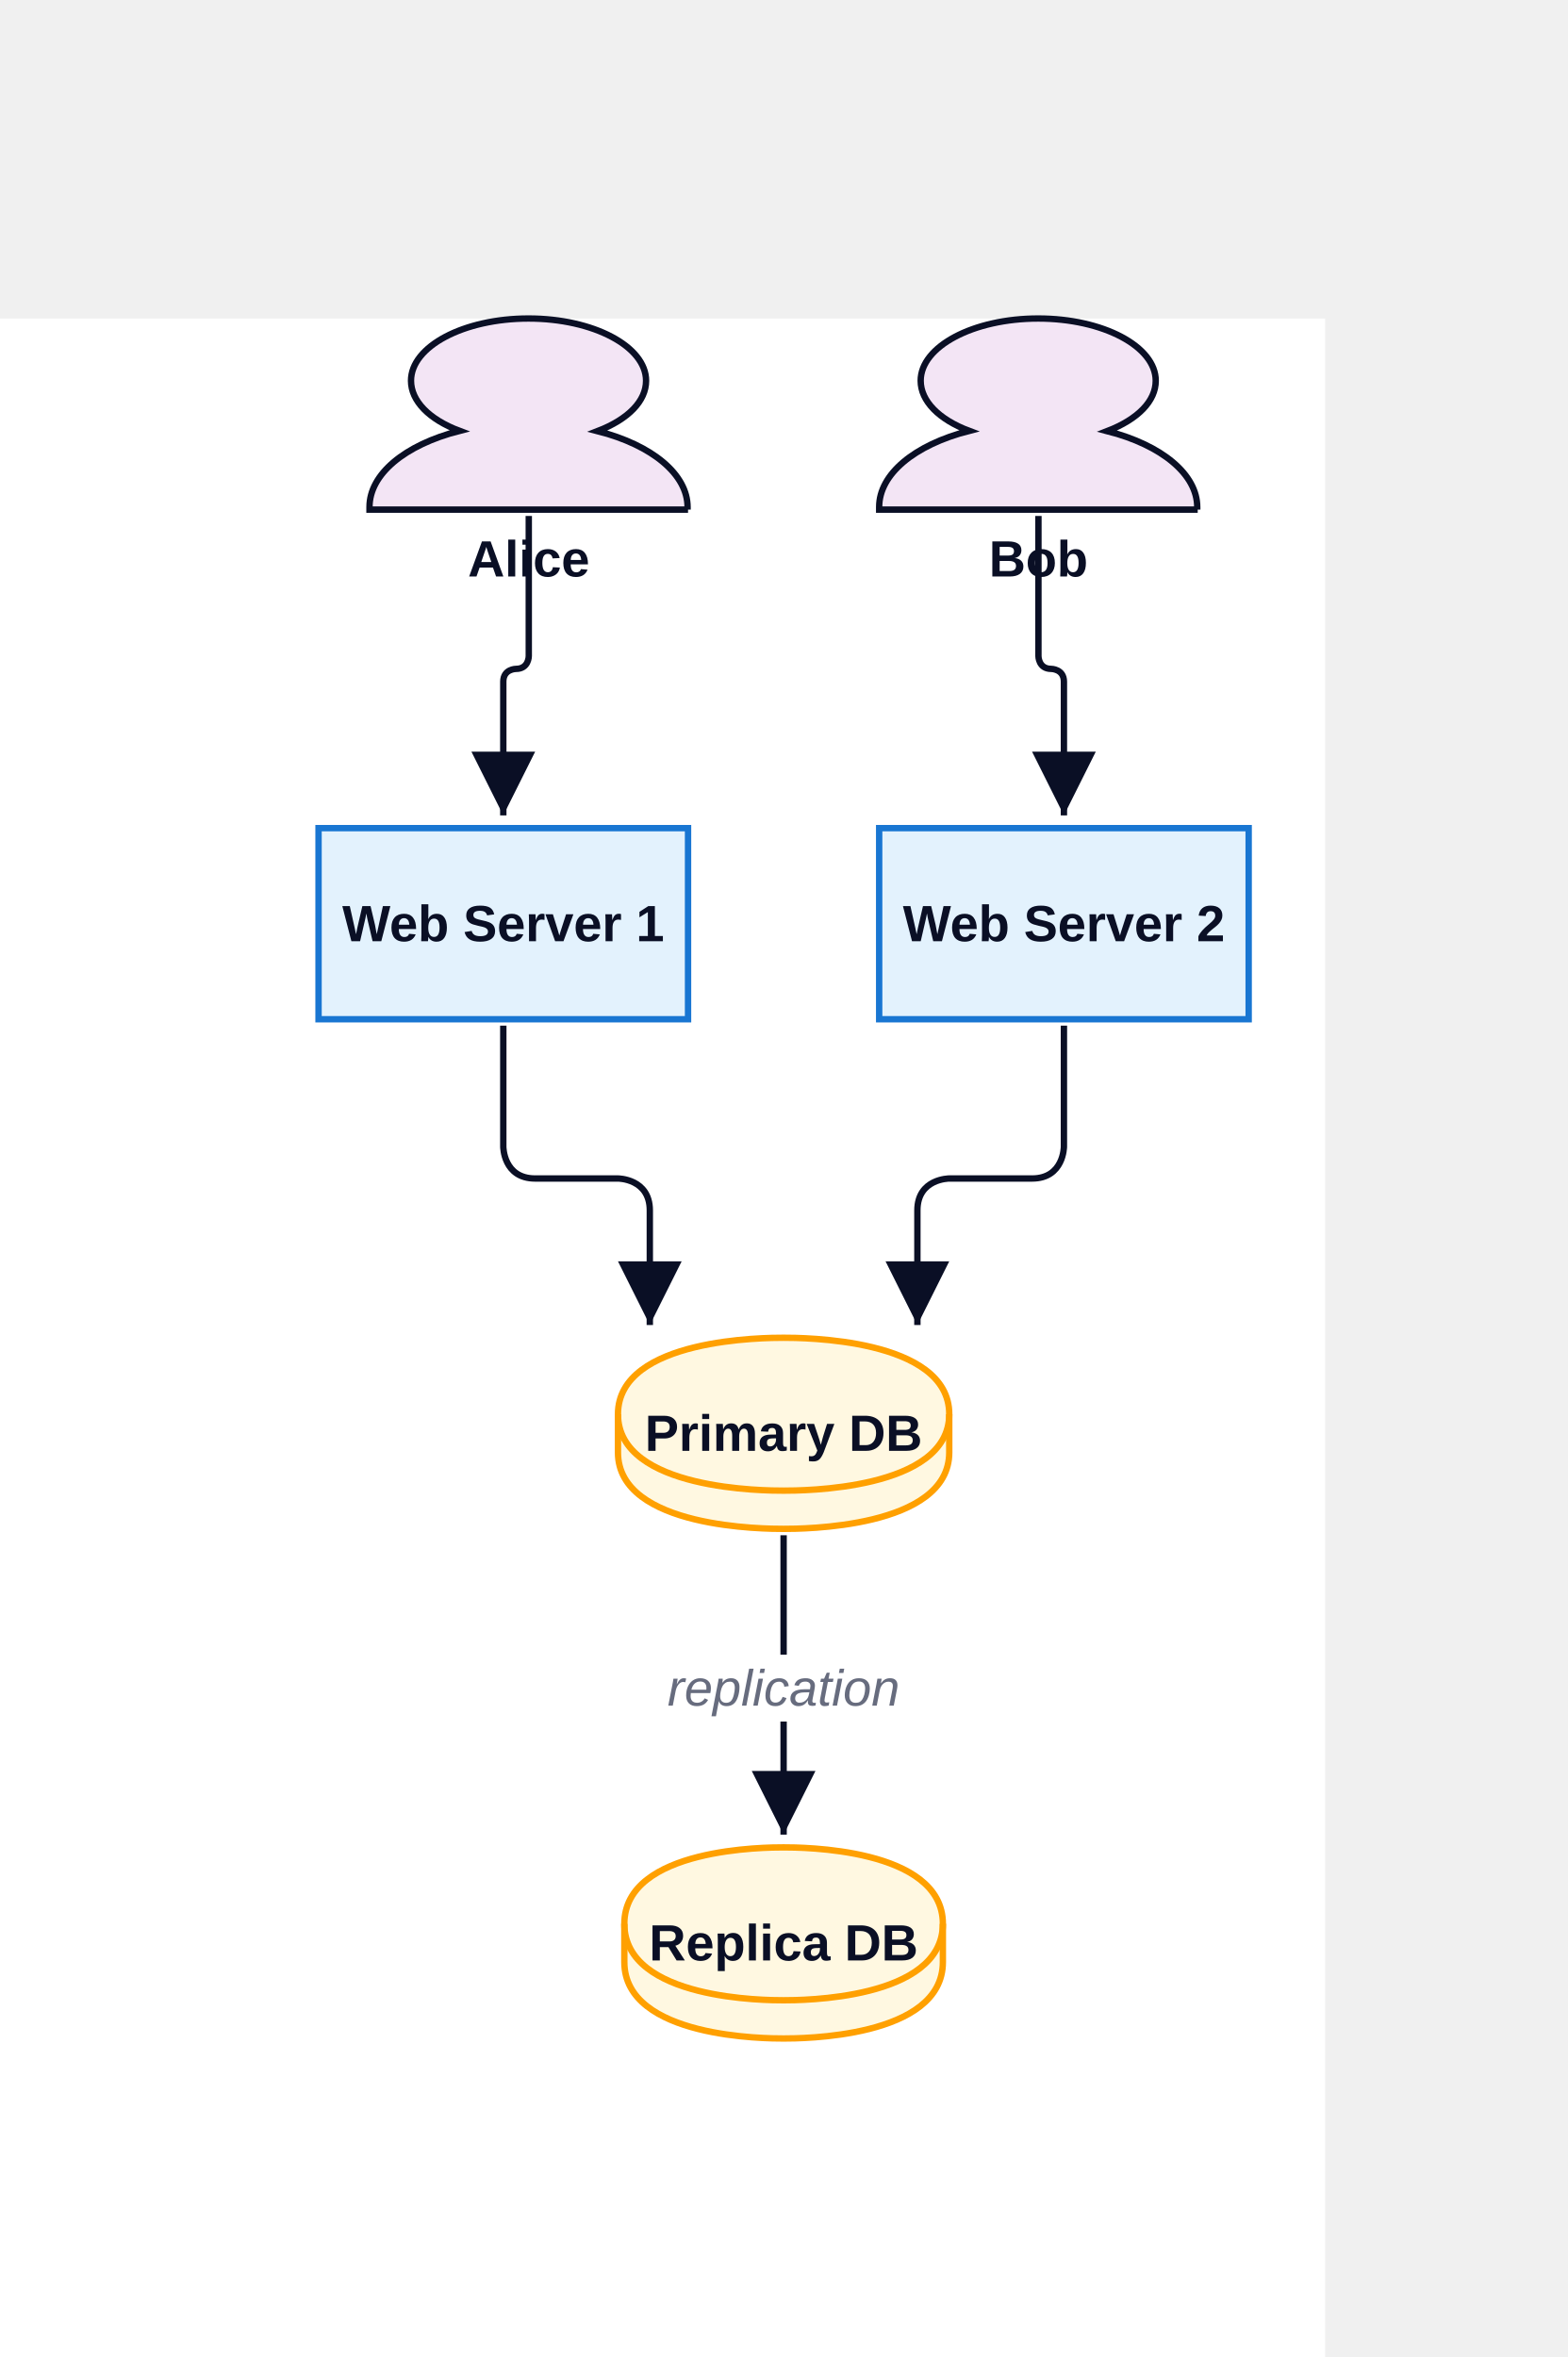
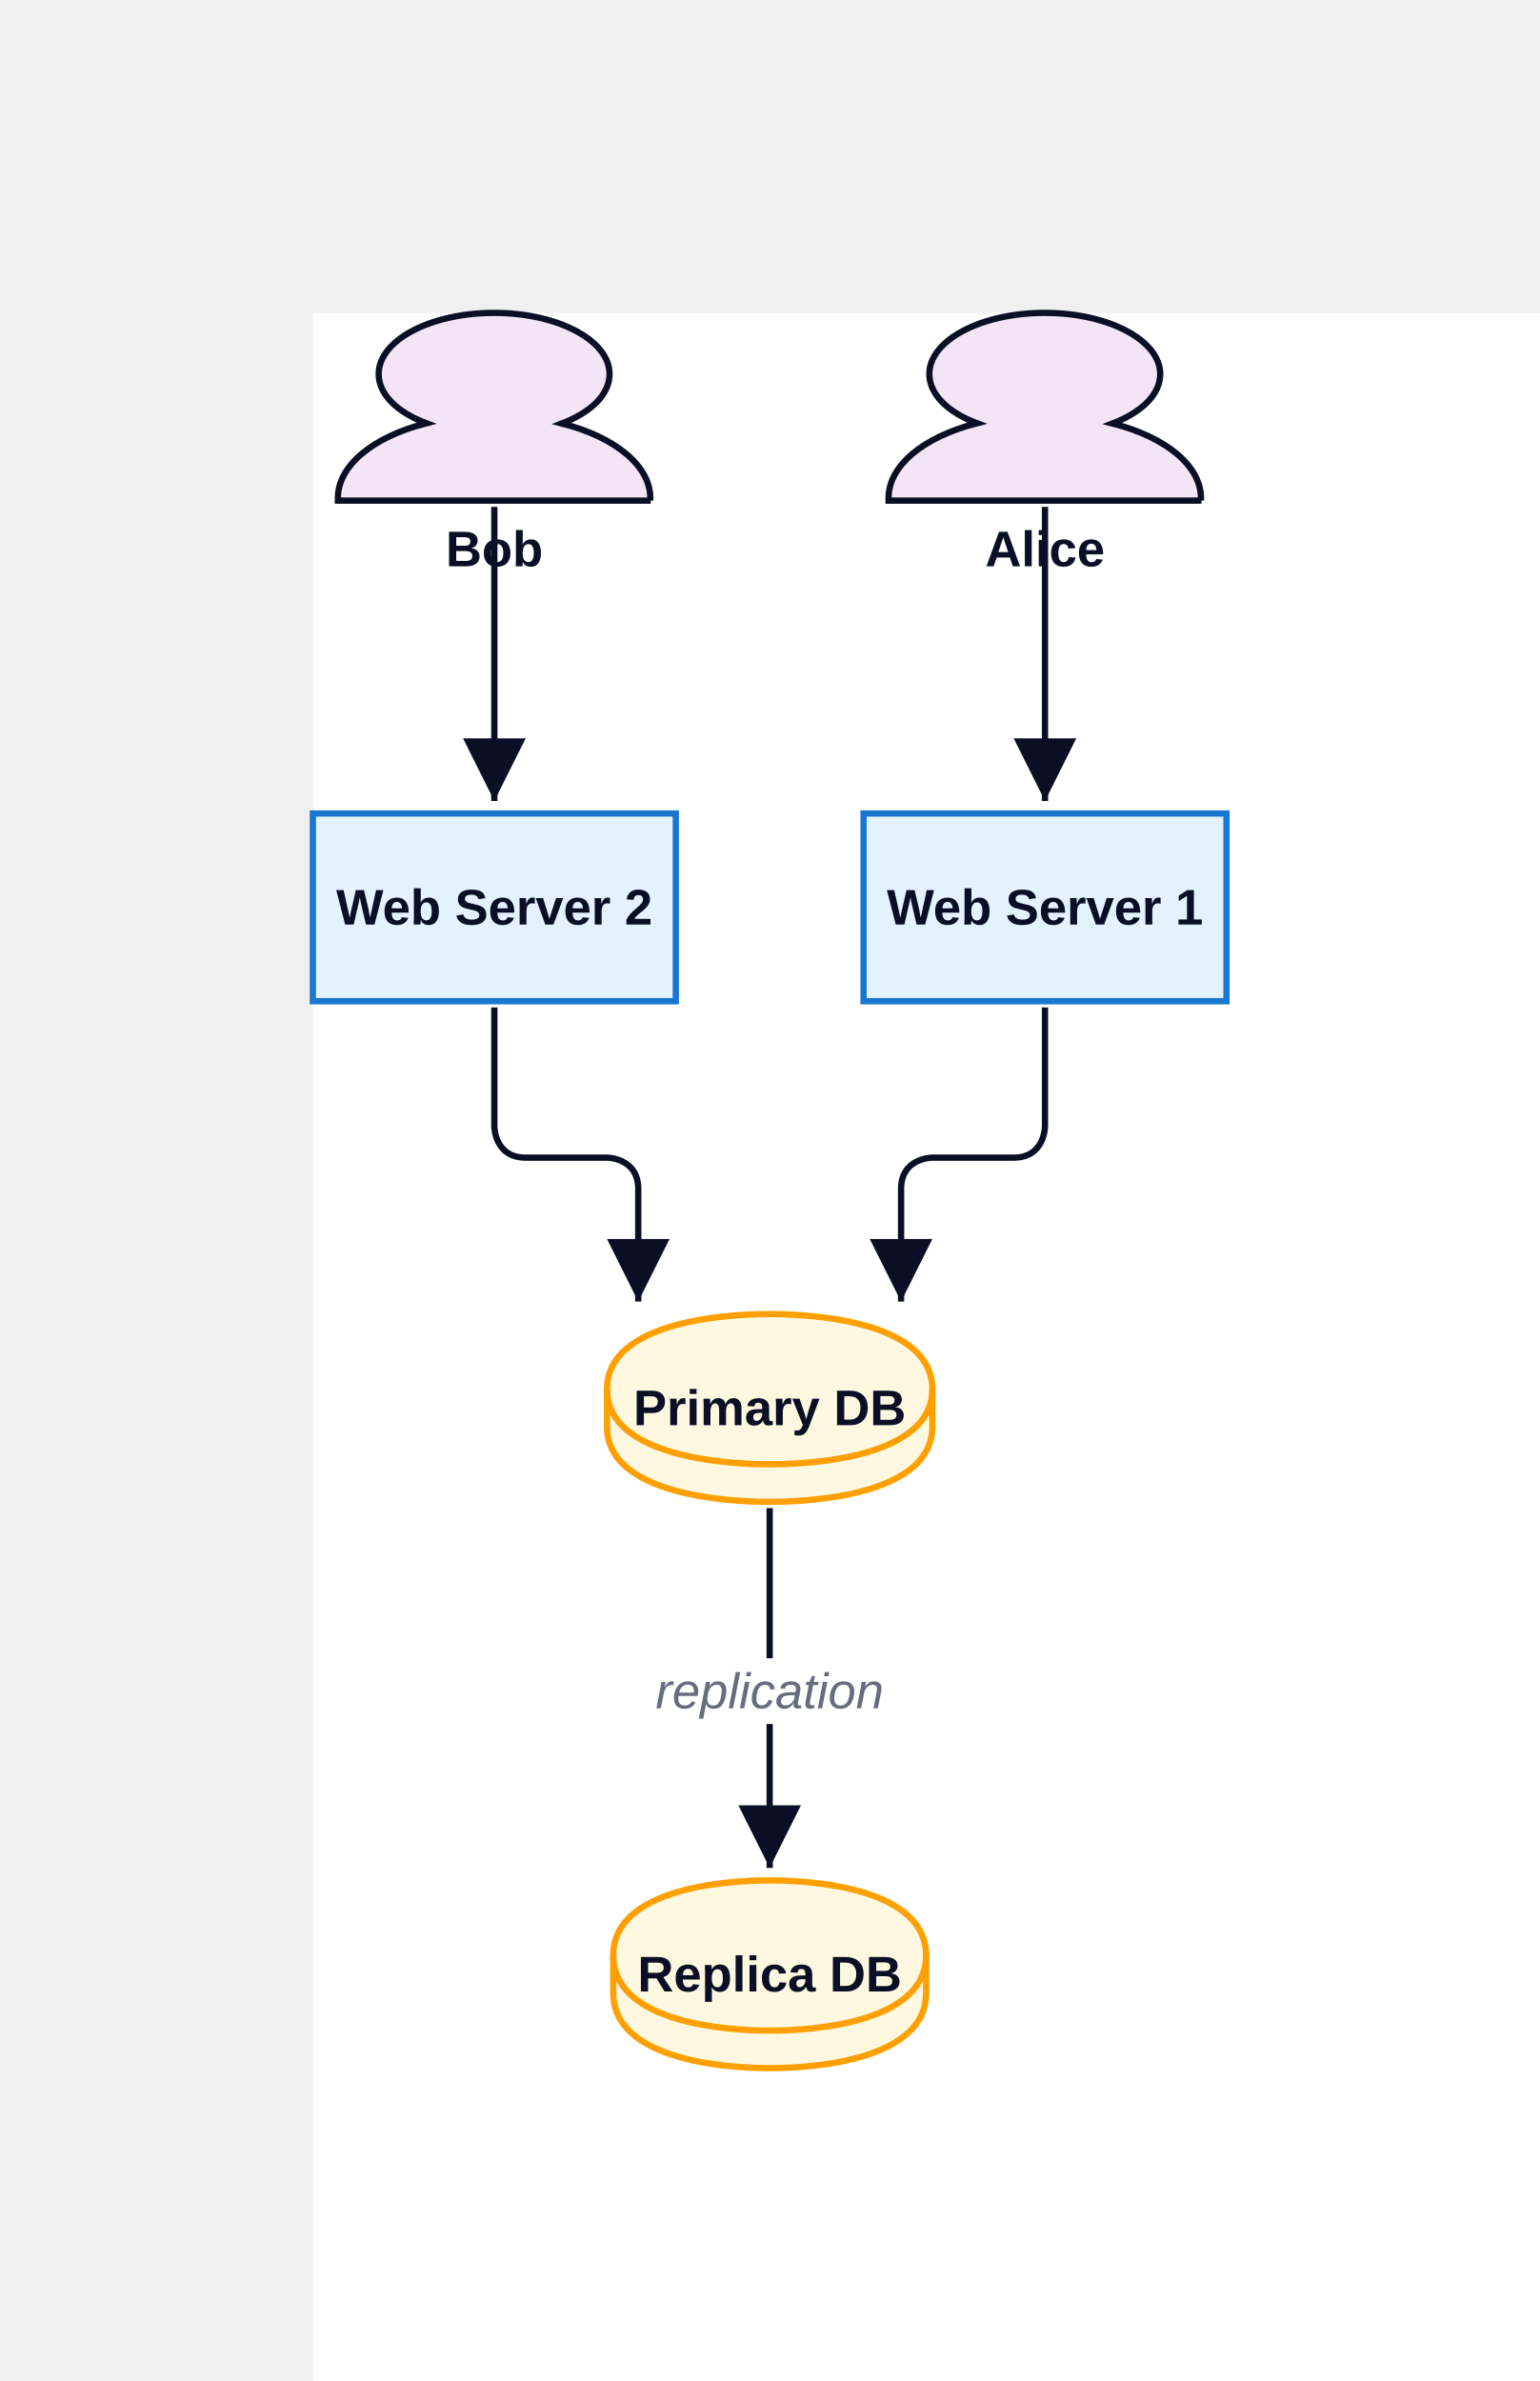
- <svg xmlns="http://www.w3.org/2000/svg" width="492" height="740" viewBox="76 -100 492 740" data-d2-version="0.1.0">
+ <svg xmlns="http://www.w3.org/2000/svg" width="492" height="761" viewBox="-100 -100 492 761" data-d2-version="0.1.0">
  <defs>
    <marker id="arrow-triangle" markerWidth="10" markerHeight="10" refX="10" refY="5" orient="auto" markerUnits="strokeWidth">
      <path d="M0,0 L10,5 L0,10 Z" fill="#0A0F25" />
    </marker>
    <marker id="arrow-triangle-reverse" markerWidth="10" markerHeight="10" refX="0" refY="5" orient="auto" markerUnits="strokeWidth">
      <path d="M10,0 L0,5 L10,10 Z" fill="#0A0F25" />
    </marker>
    <marker id="arrow-diamond" markerWidth="10" markerHeight="10" refX="10" refY="5" orient="auto" markerUnits="strokeWidth">
      <path d="M0,5 L5,0 L10,5 L5,10 Z" fill="#0A0F25" />
    </marker>
    <marker id="arrow-diamond-reverse" markerWidth="10" markerHeight="10" refX="0" refY="5" orient="auto" markerUnits="strokeWidth">
      <path d="M0,5 L5,0 L10,5 L5,10 Z" fill="#0A0F25" />
    </marker>
    <marker id="arrow-circle" markerWidth="10" markerHeight="10" refX="6" refY="5" orient="auto" markerUnits="strokeWidth">
      <circle cx="5" cy="5" r="4" fill="#0A0F25" />
    </marker>
    <marker id="arrow-circle-reverse" markerWidth="10" markerHeight="10" refX="4" refY="5" orient="auto" markerUnits="strokeWidth">
      <circle cx="5" cy="5" r="4" fill="#0A0F25" />
    </marker>
    <marker id="arrow-cf-one" markerWidth="10" markerHeight="10" refX="10" refY="5" orient="auto" markerUnits="strokeWidth">
      <line x1="10" y1="0" x2="10" y2="10" stroke="#0A0F25" stroke-width="2" />
    </marker>
    <marker id="arrow-cf-one-reverse" markerWidth="10" markerHeight="10" refX="0" refY="5" orient="auto" markerUnits="strokeWidth">
      <line x1="0" y1="0" x2="0" y2="10" stroke="#0A0F25" stroke-width="2" />
    </marker>
    <marker id="arrow-cf-many" markerWidth="10" markerHeight="10" refX="10" refY="5" orient="auto" markerUnits="strokeWidth">
      <path d="M0,5 L10,0 M0,5 L10,5 M0,5 L10,10" stroke="#0A0F25" stroke-width="2" fill="none" />
    </marker>
    <marker id="arrow-cf-many-reverse" markerWidth="10" markerHeight="10" refX="0" refY="5" orient="auto" markerUnits="strokeWidth">
      <path d="M10,5 L0,0 M10,5 L0,5 M10,5 L0,10" stroke="#0A0F25" stroke-width="2" fill="none" />
    </marker>
    <marker id="arrow-cf-one-required" markerWidth="10" markerHeight="10" refX="10" refY="5" orient="auto" markerUnits="strokeWidth">
      <line x1="10" y1="0" x2="10" y2="10" stroke="#0A0F25" stroke-width="2" />
      <line x1="7" y1="0" x2="7" y2="10" stroke="#0A0F25" stroke-width="2" />
    </marker>
    <marker id="arrow-cf-one-required-reverse" markerWidth="10" markerHeight="10" refX="0" refY="5" orient="auto" markerUnits="strokeWidth">
      <line x1="0" y1="0" x2="0" y2="10" stroke="#0A0F25" stroke-width="2" />
      <line x1="3" y1="0" x2="3" y2="10" stroke="#0A0F25" stroke-width="2" />
    </marker>
    <marker id="arrow-cf-many-required" markerWidth="10" markerHeight="10" refX="10" refY="5" orient="auto" markerUnits="strokeWidth">
      <path d="M0,5 L10,0 M0,5 L10,5 M0,5 L10,10" stroke="#0A0F25" stroke-width="2" fill="none" />
      <line x1="3" y1="0" x2="3" y2="10" stroke="#0A0F25" stroke-width="2" />
    </marker>
    <marker id="arrow-cf-many-required-reverse" markerWidth="10" markerHeight="10" refX="0" refY="5" orient="auto" markerUnits="strokeWidth">
      <path d="M10,5 L0,0 M10,5 L0,5 M10,5 L0,10" stroke="#0A0F25" stroke-width="2" fill="none" />
      <line x1="7" y1="0" x2="7" y2="10" stroke="#0A0F25" stroke-width="2" />
    </marker>
    <marker id="arrow-cf-one-optional" markerWidth="10" markerHeight="10" refX="10" refY="5" orient="auto" markerUnits="strokeWidth">
      <line x1="10" y1="0" x2="10" y2="10" stroke="#0A0F25" stroke-width="2" />
      <circle cx="7" cy="5" r="2" stroke="#0A0F25" stroke-width="2" fill="white" />
    </marker>
    <marker id="arrow-cf-one-optional-reverse" markerWidth="10" markerHeight="10" refX="0" refY="5" orient="auto" markerUnits="strokeWidth">
      <line x1="0" y1="0" x2="0" y2="10" stroke="#0A0F25" stroke-width="2" />
      <circle cx="3" cy="5" r="2" stroke="#0A0F25" stroke-width="2" fill="white" />
    </marker>
    <marker id="arrow-cf-many-optional" markerWidth="10" markerHeight="10" refX="10" refY="5" orient="auto" markerUnits="strokeWidth">
      <path d="M0,5 L10,0 M0,5 L10,5 M0,5 L10,10" stroke="#0A0F25" stroke-width="2" fill="none" />
      <circle cx="3" cy="5" r="2" stroke="#0A0F25" stroke-width="2" fill="white" />
    </marker>
    <marker id="arrow-cf-many-optional-reverse" markerWidth="10" markerHeight="10" refX="0" refY="5" orient="auto" markerUnits="strokeWidth">
      <path d="M10,5 L0,0 M10,5 L0,5 M10,5 L0,10" stroke="#0A0F25" stroke-width="2" fill="none" />
      <circle cx="7" cy="5" r="2" stroke="#0A0F25" stroke-width="2" fill="white" />
    </marker>
    <marker id="arrow-line" markerWidth="10" markerHeight="10" refX="10" refY="5" orient="auto" markerUnits="strokeWidth">
      <line x1="10" y1="0" x2="10" y2="10" stroke="#0A0F25" stroke-width="2" />
    </marker>
    <marker id="arrow-line-reverse" markerWidth="10" markerHeight="10" refX="0" refY="5" orient="auto" markerUnits="strokeWidth">
      <line x1="0" y1="0" x2="0" y2="10" stroke="#0A0F25" stroke-width="2" />
    </marker>
    <marker id="arrow-open" markerWidth="10" markerHeight="10" refX="10" refY="5" orient="auto" markerUnits="strokeWidth">
      <path d="M0,0 L10,5 L0,10" stroke="#0A0F25" stroke-width="2" fill="none" />
    </marker>
    <marker id="arrow-open-reverse" markerWidth="10" markerHeight="10" refX="0" refY="5" orient="auto" markerUnits="strokeWidth">
      <path d="M10,0 L0,5 L10,10" stroke="#0A0F25" stroke-width="2" fill="none" />
    </marker>
    <marker id="arrow" markerWidth="10" markerHeight="10" refX="10" refY="5" orient="auto" markerUnits="strokeWidth">
      <path d="M0,0 L10,5 L0,10 Z" fill="#0A0F25" />
    </marker>
    <marker id="arrow-reverse" markerWidth="10" markerHeight="10" refX="0" refY="5" orient="auto" markerUnits="strokeWidth">
      <path d="M10,0 L0,5 L10,10 Z" fill="#0A0F25" />
    </marker>
  </defs>
  <rect width="100%" height="100%" fill="#FFFFFF" />
  <g id="base-layer">
    <rect x="176" y="160" width="116" height="60" fill="#e3f2fd" stroke="#1976D2" stroke-width="2" rx="0" ry="0" />
-     <rect x="352" y="160" width="116" height="60" fill="#e3f2fd" stroke="#1976D2" stroke-width="2" rx="0" ry="0" />
-     <path d="M 270 344 C 270 320 316.8 320 322 320 C 327.2 320 374 320 374 344 L 374 356 C 374 380 327.2 380 322 380 C 316.8 380 270 380 270 356 L 270 344 Z" fill="#fff8e1" stroke="#FFA000" stroke-width="2" />
-     <ellipse cx="322" cy="344" rx="52" ry="24" fill="none" stroke="none" stroke-width="0" />
-     <path d="M 270 344 C 270 368 316.8 368 322 368 C 327.2 368 374 368 374 344" fill="none" stroke="#FFA000" stroke-width="2" />
-     <path d="M 272 504 C 272 480 317 480 322 480 C 327 480 372 480 372 504 L 372 516 C 372 540 327 540 322 540 C 317 540 272 540 272 516 L 272 504 Z" fill="#fff8e1" stroke="#FFA000" stroke-width="2" />
-     <ellipse cx="322" cy="504" rx="50" ry="24" fill="none" stroke="none" stroke-width="0" />
-     <path d="M 272 504 C 272 528 317 528 322 528 C 327 528 372 528 372 504" fill="none" stroke="#FFA000" stroke-width="2" />
-     <path d="M 292 60 H 192 v -0.853 c 0 -10.233 10.981 -19.457 28.258 -23.876 C 210.741 31.705 205.031 25.891 205.031 19.535 C 205.031 8.76 221.575 0 241.927 0 c 20.351 0 36.896 8.76 36.896 19.535 c 0 6.357 -5.564 12.093 -15.227 15.814 c 17.277 4.419 28.258 13.643 28.258 23.876 v 0.775 Z" fill="#f3e5f5" stroke="#0A0F25" stroke-width="2" />
-     <path d="M 452 60 H 352 v -0.853 c 0 -10.233 10.981 -19.457 28.258 -23.876 C 370.741 31.705 365.031 25.891 365.031 19.535 C 365.031 8.76 381.575 0 401.927 0 c 20.351 0 36.896 8.76 36.896 19.535 c 0 6.357 -5.564 12.093 -15.227 15.814 c 17.277 4.419 28.258 13.643 28.258 23.876 v 0.775 Z" fill="#f3e5f5" stroke="#0A0F25" stroke-width="2" />
-     <path d="M 242 62 C 242 79.6 242 88.4 242 106 C 242 106 242 110 238 110 C 238 110 238 110 238 110 C 238 110 234 110 234 114 C 234 130.8 234 139.2 234 156" fill="none" stroke="#0A0F25" stroke-width="2" marker-end="url(#arrow-triangle)" />
-     <path d="M 402 62 C 402 79.6 402 88.4 402 106 C 402 106 402 110 406 110 C 406 110 406 110 406 110 C 406 110 410 110 410 114 C 410 130.8 410 139.2 410 156" fill="none" stroke="#0A0F25" stroke-width="2" marker-end="url(#arrow-triangle)" />
-     <path d="M 234 222 C 234 237.2 234 244.8 234 260 C 234 260 234 270 244 270 C 254.4 270 259.6 270 270 270 C 270 270 280 270 280 280 C 280 294.4 280 301.6 280 316" fill="none" stroke="#0A0F25" stroke-width="2" marker-end="url(#arrow-triangle)" />
-     <path d="M 410 222 C 410 237.2 410 244.8 410 260 C 410 260 410 270 400 270 C 389.6 270 384.4 270 374 270 C 374 270 364 270 364 280 C 364 294.4 364 301.6 364 316" fill="none" stroke="#0A0F25" stroke-width="2" marker-end="url(#arrow-triangle)" />
-     <path d="M 322 382 C 322 419.6 322 438.4 322 476" fill="none" stroke="#0A0F25" stroke-width="2" marker-end="url(#arrow-triangle)" />
-     <rect x="286.5" y="419.5" width="71" height="21" fill="#FFFFFF" stroke="none" stroke-width="1" rx="3" ry="3" />
-     <text x="322" y="435.5" text-anchor="middle" dominant-baseline="alphabetic" font-family="Arial, sans-serif" font-size="16" style="fill: #676C7E; font-style: italic">replication</text>
+     <rect x="0" y="160" width="116" height="60" fill="#e3f2fd" stroke="#1976D2" stroke-width="2" rx="0" ry="0" />
+     <path d="M 94 344 C 94 320 140.8 320 146 320 C 151.2 320 198 320 198 344 L 198 356 C 198 380 151.2 380 146 380 C 140.8 380 94 380 94 356 L 94 344 Z" fill="#fff8e1" stroke="#FFA000" stroke-width="2" />
+     <ellipse cx="146" cy="344" rx="52" ry="24" fill="none" stroke="none" stroke-width="0" />
+     <path d="M 94 344 C 94 368 140.8 368 146 368 C 151.2 368 198 368 198 344" fill="none" stroke="#FFA000" stroke-width="2" />
+     <path d="M 96 525 C 96 501 141 501 146 501 C 151 501 196 501 196 525 L 196 537 C 196 561 151 561 146 561 C 141 561 96 561 96 537 L 96 525 Z" fill="#fff8e1" stroke="#FFA000" stroke-width="2" />
+     <ellipse cx="146" cy="525" rx="50" ry="24" fill="none" stroke="none" stroke-width="0" />
+     <path d="M 96 525 C 96 549 141 549 146 549 C 151 549 196 549 196 525" fill="none" stroke="#FFA000" stroke-width="2" />
+     <path d="M 284 60 H 184 v -0.853 c 0 -10.233 10.981 -19.457 28.258 -23.876 C 202.741 31.705 197.031 25.891 197.031 19.535 C 197.031 8.76 213.575 0 233.927 0 c 20.351 0 36.896 8.76 36.896 19.535 c 0 6.357 -5.564 12.093 -15.227 15.814 c 17.277 4.419 28.258 13.643 28.258 23.876 v 0.775 Z" fill="#f3e5f5" stroke="#0A0F25" stroke-width="2" />
+     <path d="M 108 60 H 8 v -0.853 c 0 -10.233 10.981 -19.457 28.258 -23.876 C 26.741 31.705 21.031 25.891 21.031 19.535 C 21.031 8.76 37.575 0 57.927 0 c 20.351 0 36.896 8.76 36.896 19.535 c 0 6.357 -5.564 12.093 -15.227 15.814 c 17.277 4.419 28.258 13.643 28.258 23.876 v 0.775 Z" fill="#f3e5f5" stroke="#0A0F25" stroke-width="2" />
+     <path d="M 234 62 C 234 99.6 234 118.4 234 156" fill="none" stroke="#0A0F25" stroke-width="2" marker-end="url(#arrow-triangle)" />
+     <path d="M 58 62 C 58 99.6 58 118.4 58 156" fill="none" stroke="#0A0F25" stroke-width="2" marker-end="url(#arrow-triangle)" />
+     <path d="M 234 222 C 234 237.2 234 244.8 234 260 C 234 260 234 270 224 270 C 213.6 270 208.4 270 198 270 C 198 270 188 270 188 280 C 188 294.4 188 301.6 188 316" fill="none" stroke="#0A0F25" stroke-width="2" marker-end="url(#arrow-triangle)" />
+     <path d="M 58 222 C 58 237.2 58 244.8 58 260 C 58 260 58 270 68 270 C 78.4 270 83.6 270 94 270 C 94 270 104 270 104 280 C 104 294.4 104 301.6 104 316" fill="none" stroke="#0A0F25" stroke-width="2" marker-end="url(#arrow-triangle)" />
+     <path d="M 146 382 C 146 428 146 451 146 497" fill="none" stroke="#0A0F25" stroke-width="2" marker-end="url(#arrow-triangle)" />
+     <rect x="110.5" y="430" width="71" height="21" fill="#FFFFFF" stroke="none" stroke-width="1" rx="3" ry="3" />
+     <text x="146" y="446" text-anchor="middle" dominant-baseline="alphabetic" font-family="Arial, sans-serif" font-size="16" style="fill: #676C7E; font-style: italic">replication</text>
    <text x="234" y="195.5" text-anchor="middle" dominant-baseline="alphabetic" font-family="Arial, sans-serif" font-size="16" style="fill: #0A0F25; font-weight: 700">Web Server 1</text>
-     <text x="410" y="195.5" text-anchor="middle" dominant-baseline="alphabetic" font-family="Arial, sans-serif" font-size="16" style="fill: #0A0F25; font-weight: 700">Web Server 2</text>
-     <text x="322" y="355.5" text-anchor="middle" dominant-baseline="alphabetic" font-family="Arial, sans-serif" font-size="16" style="fill: #0A0F25; font-weight: 700">Primary DB</text>
-     <text x="322" y="515.5" text-anchor="middle" dominant-baseline="alphabetic" font-family="Arial, sans-serif" font-size="16" style="fill: #0A0F25; font-weight: 700">Replica DB</text>
-     <text x="242" y="81" text-anchor="middle" dominant-baseline="alphabetic" font-family="Arial, sans-serif" font-size="16" style="fill: #0A0F25; font-weight: 700">Alice</text>
-     <text x="402" y="81" text-anchor="middle" dominant-baseline="alphabetic" font-family="Arial, sans-serif" font-size="16" style="fill: #0A0F25; font-weight: 700">Bob</text>
+     <text x="58" y="195.5" text-anchor="middle" dominant-baseline="alphabetic" font-family="Arial, sans-serif" font-size="16" style="fill: #0A0F25; font-weight: 700">Web Server 2</text>
+     <text x="146" y="355.5" text-anchor="middle" dominant-baseline="alphabetic" font-family="Arial, sans-serif" font-size="16" style="fill: #0A0F25; font-weight: 700">Primary DB</text>
+     <text x="146" y="536.5" text-anchor="middle" dominant-baseline="alphabetic" font-family="Arial, sans-serif" font-size="16" style="fill: #0A0F25; font-weight: 700">Replica DB</text>
+     <text x="234" y="81" text-anchor="middle" dominant-baseline="alphabetic" font-family="Arial, sans-serif" font-size="16" style="fill: #0A0F25; font-weight: 700">Alice</text>
+     <text x="58" y="81" text-anchor="middle" dominant-baseline="alphabetic" font-family="Arial, sans-serif" font-size="16" style="fill: #0A0F25; font-weight: 700">Bob</text>
  </g>
</svg>
